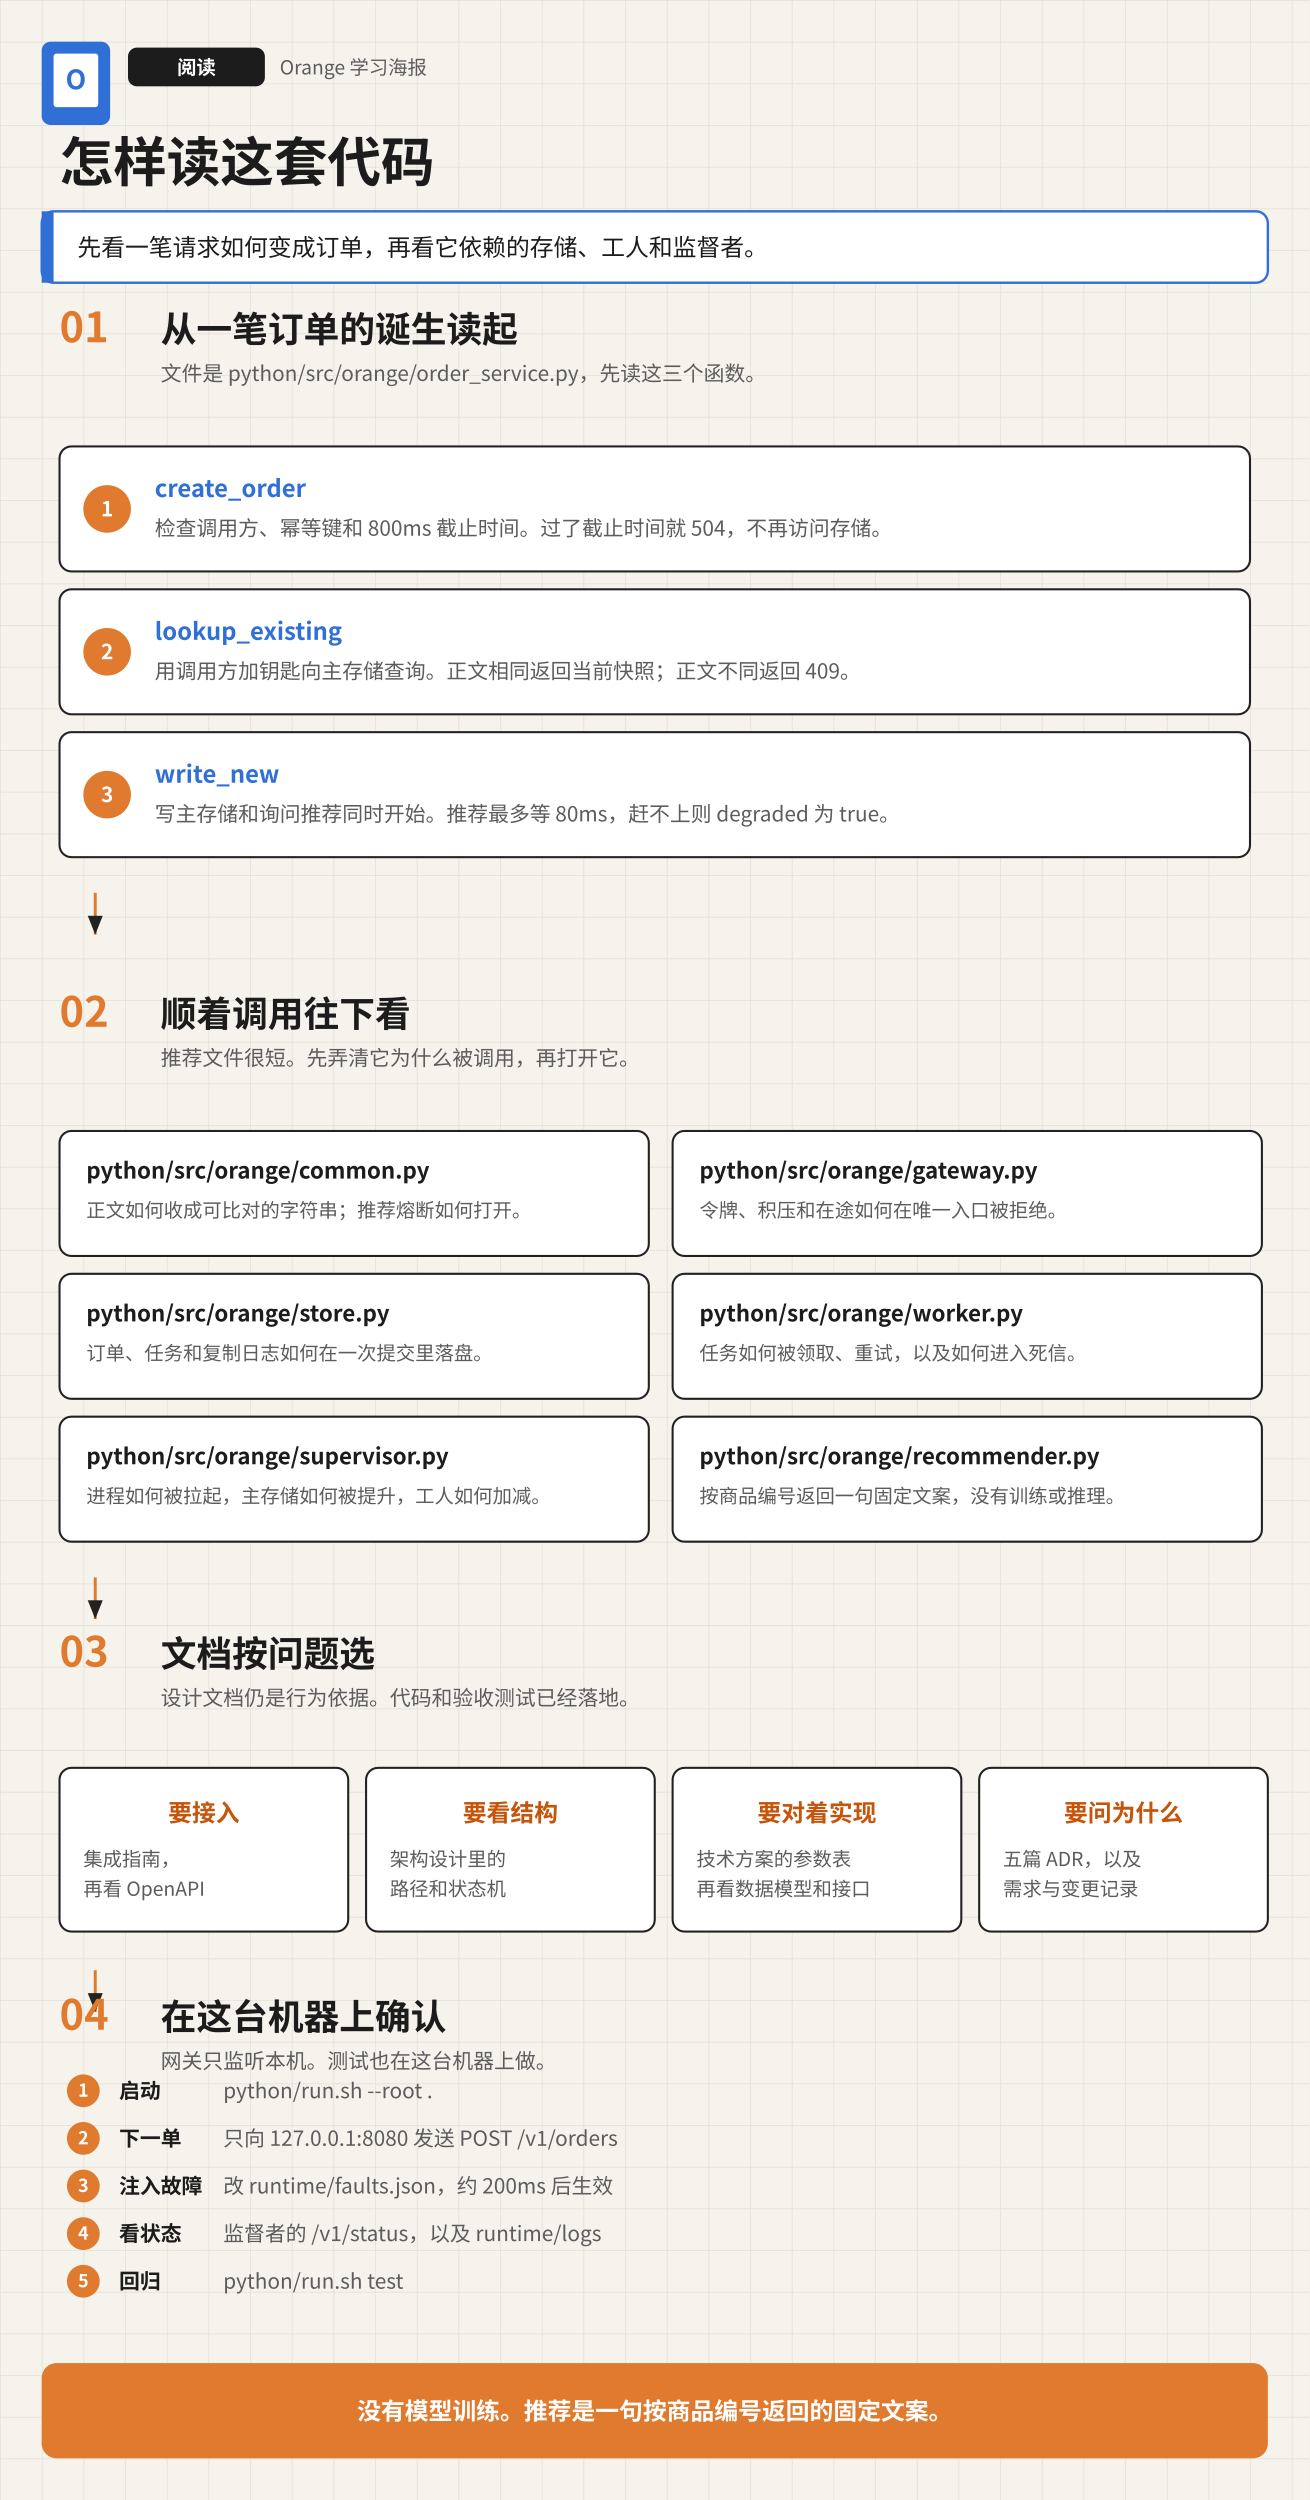
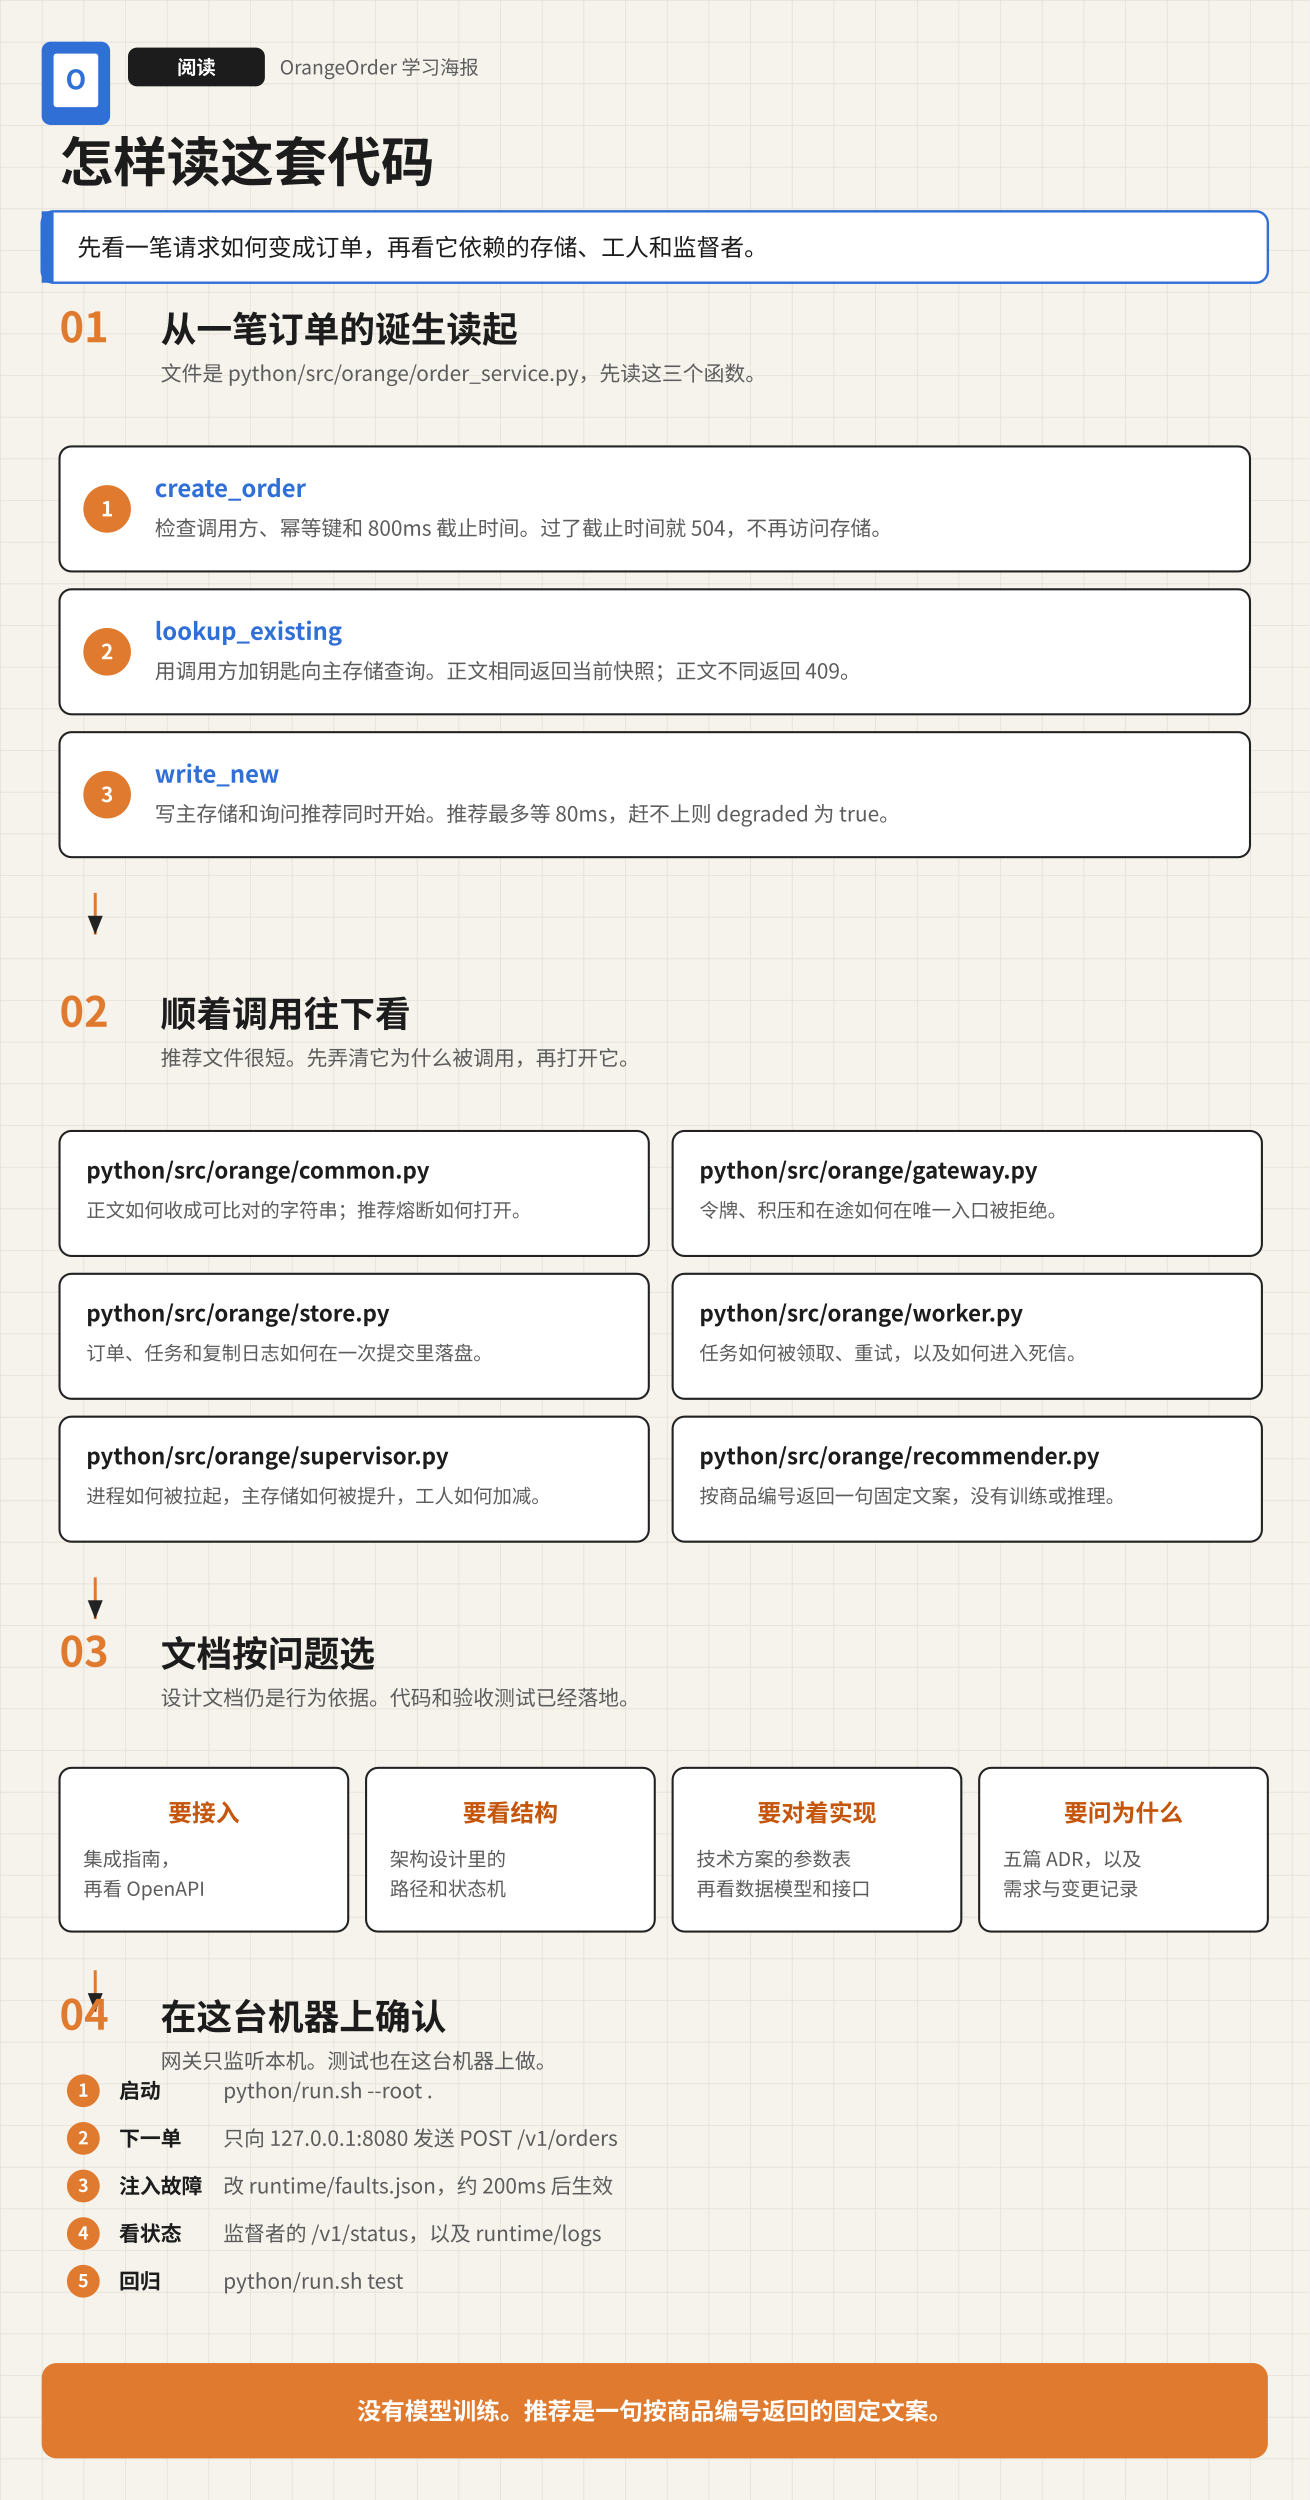
<svg xmlns="http://www.w3.org/2000/svg" viewBox="0 0 880 1680" width="880" height="1680" role="img">
  <defs>
    <pattern id="grid" width="28" height="28" patternUnits="userSpaceOnUse">
      <path d="M 28 0 L 0 0 0 28" fill="none" stroke="#e4e0d6" stroke-width="1" />
    </pattern>
    <marker id="arrow" viewBox="0 0 10 10" refX="9" refY="5" markerWidth="7" markerHeight="7" orient="auto">
      <path d="M 0 1.4 L 9 5 L 0 8.6 z" fill="#222222" />
    </marker>
    <marker id="arrow-muted" viewBox="0 0 10 10" refX="9" refY="5" markerWidth="7" markerHeight="7" orient="auto">
      <path d="M 0 1.4 L 9 5 L 0 8.6 z" fill="#777777" />
    </marker>
  </defs>
  <rect width="880" height="1680" fill="#f6f3ec" />
  <rect width="880" height="1680" fill="url(#grid)" />
  <rect x="28" y="28" width="46" height="56" rx="6" fill="#2f6fd6" />
  <rect x="36" y="36" width="30" height="36" rx="2" fill="#ffffff" />
  <text x="51" y="60" font-size="18" fill="#2f6fd6" text-anchor="middle" font-weight="700" font-family="Noto Sans CJK SC, Noto Sans CJK JP, sans-serif">O</text>
  <rect x="86" y="32" width="92" height="26" rx="6" fill="#1c1c1c" />
  <text x="132" y="50" font-size="13" fill="#ffffff" text-anchor="middle" font-weight="600" font-family="Noto Sans CJK SC, Noto Sans CJK JP, sans-serif">阅读</text>
-   <text x="188" y="50" font-size="13" fill="#5c5c5c" text-anchor="start" font-weight="500" font-family="Noto Sans CJK SC, Noto Sans CJK JP, sans-serif">Orange 学习海报</text>
+   <text x="188" y="50" font-size="13" fill="#5c5c5c" text-anchor="start" font-weight="500" font-family="Noto Sans CJK SC, Noto Sans CJK JP, sans-serif">OrangeOrder 学习海报</text>
  <text x="40" y="122" font-size="36" fill="#1c1c1c" text-anchor="start" font-weight="700" font-family="Noto Sans CJK SC, Noto Sans CJK JP, sans-serif">怎样读这套代码</text>
  <rect x="28" y="142" width="824" height="48" rx="8" fill="#ffffff" stroke="#2f6fd6" stroke-width="1.6" />
  <rect x="28" y="142" width="8" height="48" fill="#2f6fd6" />
  <text x="52" y="172" font-size="16" fill="#1c1c1c" text-anchor="start" font-weight="500" font-family="Noto Sans CJK SC, Noto Sans CJK JP, sans-serif">先看一笔请求如何变成订单，再看它依赖的存储、工人和监督者。</text>
  <text x="40" y="230" font-size="28" fill="#e07a2f" text-anchor="start" font-weight="700" font-family="Noto Sans CJK SC, Noto Sans CJK JP, sans-serif">01</text>
  <text x="108" y="230" font-size="24" fill="#1c1c1c" text-anchor="start" font-weight="700" font-family="Noto Sans CJK SC, Noto Sans CJK JP, sans-serif">从一笔订单的诞生读起</text>
  <text x="108" y="256" font-size="14" fill="#5c5c5c" text-anchor="start" font-weight="400" font-family="Noto Sans CJK SC, Noto Sans CJK JP, sans-serif">文件是 python/src/orange/order_service.py，先读这三个函数。</text>
  <rect x="40" y="300" width="800" height="84" rx="8" fill="#ffffff" stroke="#222222" stroke-width="1.4" />
  <circle cx="72" cy="342" r="16" fill="#e07a2f" />
  <text x="72" y="347" font-size="14" fill="#fff" text-anchor="middle" font-weight="700" font-family="Noto Sans CJK SC, Noto Sans CJK JP, sans-serif">1</text>
  <text x="104" y="334" font-size="16" fill="#2f6fd6" text-anchor="start" font-weight="700" font-family="Noto Sans CJK SC, Noto Sans CJK JP, sans-serif">create_order</text>
  <text x="104" y="360" font-size="14" fill="#5c5c5c" text-anchor="start" font-weight="400" font-family="Noto Sans CJK SC, Noto Sans CJK JP, sans-serif">检查调用方、幂等键和 800ms 截止时间。过了截止时间就 504，不再访问存储。</text>
  <rect x="40" y="396" width="800" height="84" rx="8" fill="#ffffff" stroke="#222222" stroke-width="1.4" />
  <circle cx="72" cy="438" r="16" fill="#e07a2f" />
  <text x="72" y="443" font-size="14" fill="#fff" text-anchor="middle" font-weight="700" font-family="Noto Sans CJK SC, Noto Sans CJK JP, sans-serif">2</text>
  <text x="104" y="430" font-size="16" fill="#2f6fd6" text-anchor="start" font-weight="700" font-family="Noto Sans CJK SC, Noto Sans CJK JP, sans-serif">lookup_existing</text>
  <text x="104" y="456" font-size="14" fill="#5c5c5c" text-anchor="start" font-weight="400" font-family="Noto Sans CJK SC, Noto Sans CJK JP, sans-serif">用调用方加钥匙向主存储查询。正文相同返回当前快照；正文不同返回 409。</text>
  <rect x="40" y="492" width="800" height="84" rx="8" fill="#ffffff" stroke="#222222" stroke-width="1.4" />
  <circle cx="72" cy="534" r="16" fill="#e07a2f" />
  <text x="72" y="539" font-size="14" fill="#fff" text-anchor="middle" font-weight="700" font-family="Noto Sans CJK SC, Noto Sans CJK JP, sans-serif">3</text>
  <text x="104" y="526" font-size="16" fill="#2f6fd6" text-anchor="start" font-weight="700" font-family="Noto Sans CJK SC, Noto Sans CJK JP, sans-serif">write_new</text>
  <text x="104" y="552" font-size="14" fill="#5c5c5c" text-anchor="start" font-weight="400" font-family="Noto Sans CJK SC, Noto Sans CJK JP, sans-serif">写主存储和询问推荐同时开始。推荐最多等 80ms，赶不上则 degraded 为 true。</text>
  <line x1="64" y1="600" x2="64" y2="628" stroke="#e07a2f" stroke-width="2" marker-end="url(#arrow)" />
  <text x="40" y="690" font-size="28" fill="#e07a2f" text-anchor="start" font-weight="700" font-family="Noto Sans CJK SC, Noto Sans CJK JP, sans-serif">02</text>
  <text x="108" y="690" font-size="24" fill="#1c1c1c" text-anchor="start" font-weight="700" font-family="Noto Sans CJK SC, Noto Sans CJK JP, sans-serif">顺着调用往下看</text>
  <text x="108" y="716" font-size="14" fill="#5c5c5c" text-anchor="start" font-weight="400" font-family="Noto Sans CJK SC, Noto Sans CJK JP, sans-serif">推荐文件很短。先弄清它为什么被调用，再打开它。</text>
  <rect x="40" y="760" width="396" height="84" rx="8" fill="#ffffff" stroke="#222222" stroke-width="1.4" />
  <text x="58" y="792" font-size="15" fill="#1c1c1c" text-anchor="start" font-weight="700" font-family="Noto Sans CJK SC, Noto Sans CJK JP, sans-serif">python/src/orange/common.py</text>
  <text x="58" y="818" font-size="13" fill="#5c5c5c" text-anchor="start" font-weight="400" font-family="Noto Sans CJK SC, Noto Sans CJK JP, sans-serif">正文如何收成可比对的字符串；推荐熔断如何打开。</text>
  <rect x="452" y="760" width="396" height="84" rx="8" fill="#ffffff" stroke="#222222" stroke-width="1.4" />
  <text x="470" y="792" font-size="15" fill="#1c1c1c" text-anchor="start" font-weight="700" font-family="Noto Sans CJK SC, Noto Sans CJK JP, sans-serif">python/src/orange/gateway.py</text>
  <text x="470" y="818" font-size="13" fill="#5c5c5c" text-anchor="start" font-weight="400" font-family="Noto Sans CJK SC, Noto Sans CJK JP, sans-serif">令牌、积压和在途如何在唯一入口被拒绝。</text>
  <rect x="40" y="856" width="396" height="84" rx="8" fill="#ffffff" stroke="#222222" stroke-width="1.4" />
  <text x="58" y="888" font-size="15" fill="#1c1c1c" text-anchor="start" font-weight="700" font-family="Noto Sans CJK SC, Noto Sans CJK JP, sans-serif">python/src/orange/store.py</text>
  <text x="58" y="914" font-size="13" fill="#5c5c5c" text-anchor="start" font-weight="400" font-family="Noto Sans CJK SC, Noto Sans CJK JP, sans-serif">订单、任务和复制日志如何在一次提交里落盘。</text>
  <rect x="452" y="856" width="396" height="84" rx="8" fill="#ffffff" stroke="#222222" stroke-width="1.4" />
  <text x="470" y="888" font-size="15" fill="#1c1c1c" text-anchor="start" font-weight="700" font-family="Noto Sans CJK SC, Noto Sans CJK JP, sans-serif">python/src/orange/worker.py</text>
  <text x="470" y="914" font-size="13" fill="#5c5c5c" text-anchor="start" font-weight="400" font-family="Noto Sans CJK SC, Noto Sans CJK JP, sans-serif">任务如何被领取、重试，以及如何进入死信。</text>
  <rect x="40" y="952" width="396" height="84" rx="8" fill="#ffffff" stroke="#222222" stroke-width="1.4" />
  <text x="58" y="984" font-size="15" fill="#1c1c1c" text-anchor="start" font-weight="700" font-family="Noto Sans CJK SC, Noto Sans CJK JP, sans-serif">python/src/orange/supervisor.py</text>
  <text x="58" y="1010" font-size="13" fill="#5c5c5c" text-anchor="start" font-weight="400" font-family="Noto Sans CJK SC, Noto Sans CJK JP, sans-serif">进程如何被拉起，主存储如何被提升，工人如何加减。</text>
  <rect x="452" y="952" width="396" height="84" rx="8" fill="#ffffff" stroke="#222222" stroke-width="1.4" />
  <text x="470" y="984" font-size="15" fill="#1c1c1c" text-anchor="start" font-weight="700" font-family="Noto Sans CJK SC, Noto Sans CJK JP, sans-serif">python/src/orange/recommender.py</text>
  <text x="470" y="1010" font-size="13" fill="#5c5c5c" text-anchor="start" font-weight="400" font-family="Noto Sans CJK SC, Noto Sans CJK JP, sans-serif">按商品编号返回一句固定文案，没有训练或推理。</text>
  <line x1="64" y1="1060" x2="64" y2="1088" stroke="#e07a2f" stroke-width="2" marker-end="url(#arrow)" />
  <text x="40" y="1120" font-size="28" fill="#e07a2f" text-anchor="start" font-weight="700" font-family="Noto Sans CJK SC, Noto Sans CJK JP, sans-serif">03</text>
  <text x="108" y="1120" font-size="24" fill="#1c1c1c" text-anchor="start" font-weight="700" font-family="Noto Sans CJK SC, Noto Sans CJK JP, sans-serif">文档按问题选</text>
  <text x="108" y="1146" font-size="14" fill="#5c5c5c" text-anchor="start" font-weight="400" font-family="Noto Sans CJK SC, Noto Sans CJK JP, sans-serif">设计文档仍是行为依据。代码和验收测试已经落地。</text>
  <rect x="40" y="1188" width="194" height="110" rx="8" fill="#ffffff" stroke="#222222" stroke-width="1.4" />
  <text x="137" y="1224" font-size="16" fill="#c4550a" text-anchor="middle" font-weight="700" font-family="Noto Sans CJK SC, Noto Sans CJK JP, sans-serif">要接入</text>
  <text x="56" y="1254" font-size="13" fill="#5c5c5c" text-anchor="start" font-weight="400" font-family="Noto Sans CJK SC, Noto Sans CJK JP, sans-serif">集成指南，</text>
  <text x="56" y="1274" font-size="13" fill="#5c5c5c" text-anchor="start" font-weight="400" font-family="Noto Sans CJK SC, Noto Sans CJK JP, sans-serif">再看 OpenAPI</text>
  <rect x="246" y="1188" width="194" height="110" rx="8" fill="#ffffff" stroke="#222222" stroke-width="1.4" />
  <text x="343" y="1224" font-size="16" fill="#c4550a" text-anchor="middle" font-weight="700" font-family="Noto Sans CJK SC, Noto Sans CJK JP, sans-serif">要看结构</text>
  <text x="262" y="1254" font-size="13" fill="#5c5c5c" text-anchor="start" font-weight="400" font-family="Noto Sans CJK SC, Noto Sans CJK JP, sans-serif">架构设计里的</text>
  <text x="262" y="1274" font-size="13" fill="#5c5c5c" text-anchor="start" font-weight="400" font-family="Noto Sans CJK SC, Noto Sans CJK JP, sans-serif">路径和状态机</text>
  <rect x="452" y="1188" width="194" height="110" rx="8" fill="#ffffff" stroke="#222222" stroke-width="1.4" />
  <text x="549" y="1224" font-size="16" fill="#c4550a" text-anchor="middle" font-weight="700" font-family="Noto Sans CJK SC, Noto Sans CJK JP, sans-serif">要对着实现</text>
  <text x="468" y="1254" font-size="13" fill="#5c5c5c" text-anchor="start" font-weight="400" font-family="Noto Sans CJK SC, Noto Sans CJK JP, sans-serif">技术方案的参数表</text>
  <text x="468" y="1274" font-size="13" fill="#5c5c5c" text-anchor="start" font-weight="400" font-family="Noto Sans CJK SC, Noto Sans CJK JP, sans-serif">再看数据模型和接口</text>
  <rect x="658" y="1188" width="194" height="110" rx="8" fill="#ffffff" stroke="#222222" stroke-width="1.4" />
  <text x="755" y="1224" font-size="16" fill="#c4550a" text-anchor="middle" font-weight="700" font-family="Noto Sans CJK SC, Noto Sans CJK JP, sans-serif">要问为什么</text>
  <text x="674" y="1254" font-size="13" fill="#5c5c5c" text-anchor="start" font-weight="400" font-family="Noto Sans CJK SC, Noto Sans CJK JP, sans-serif">五篇 ADR，以及</text>
  <text x="674" y="1274" font-size="13" fill="#5c5c5c" text-anchor="start" font-weight="400" font-family="Noto Sans CJK SC, Noto Sans CJK JP, sans-serif">需求与变更记录</text>
  <line x1="64" y1="1324" x2="64" y2="1352" stroke="#e07a2f" stroke-width="2" marker-end="url(#arrow)" />
  <text x="40" y="1364" font-size="28" fill="#e07a2f" text-anchor="start" font-weight="700" font-family="Noto Sans CJK SC, Noto Sans CJK JP, sans-serif">04</text>
  <text x="108" y="1364" font-size="24" fill="#1c1c1c" text-anchor="start" font-weight="700" font-family="Noto Sans CJK SC, Noto Sans CJK JP, sans-serif">在这台机器上确认</text>
  <text x="108" y="1390" font-size="14" fill="#5c5c5c" text-anchor="start" font-weight="400" font-family="Noto Sans CJK SC, Noto Sans CJK JP, sans-serif">网关只监听本机。测试也在这台机器上做。</text>
  <circle cx="56" cy="1405" r="11" fill="#e07a2f" />
  <text x="56" y="1409" font-size="12" fill="#fff" text-anchor="middle" font-weight="700" font-family="Noto Sans CJK SC, Noto Sans CJK JP, sans-serif">1</text>
  <text x="80" y="1410" font-size="14" fill="#1c1c1c" text-anchor="start" font-weight="700" font-family="Noto Sans CJK SC, Noto Sans CJK JP, sans-serif">启动</text>
  <text x="150" y="1410" font-size="14" fill="#5c5c5c" text-anchor="start" font-weight="400" font-family="Noto Sans CJK SC, Noto Sans CJK JP, sans-serif">python/run.sh --root .</text>
  <circle cx="56" cy="1437" r="11" fill="#e07a2f" />
  <text x="56" y="1441" font-size="12" fill="#fff" text-anchor="middle" font-weight="700" font-family="Noto Sans CJK SC, Noto Sans CJK JP, sans-serif">2</text>
  <text x="80" y="1442" font-size="14" fill="#1c1c1c" text-anchor="start" font-weight="700" font-family="Noto Sans CJK SC, Noto Sans CJK JP, sans-serif">下一单</text>
  <text x="150" y="1442" font-size="14" fill="#5c5c5c" text-anchor="start" font-weight="400" font-family="Noto Sans CJK SC, Noto Sans CJK JP, sans-serif">只向 127.0.0.1:8080 发送 POST /v1/orders</text>
  <circle cx="56" cy="1469" r="11" fill="#e07a2f" />
  <text x="56" y="1473" font-size="12" fill="#fff" text-anchor="middle" font-weight="700" font-family="Noto Sans CJK SC, Noto Sans CJK JP, sans-serif">3</text>
  <text x="80" y="1474" font-size="14" fill="#1c1c1c" text-anchor="start" font-weight="700" font-family="Noto Sans CJK SC, Noto Sans CJK JP, sans-serif">注入故障</text>
  <text x="150" y="1474" font-size="14" fill="#5c5c5c" text-anchor="start" font-weight="400" font-family="Noto Sans CJK SC, Noto Sans CJK JP, sans-serif">改 runtime/faults.json，约 200ms 后生效</text>
  <circle cx="56" cy="1501" r="11" fill="#e07a2f" />
  <text x="56" y="1505" font-size="12" fill="#fff" text-anchor="middle" font-weight="700" font-family="Noto Sans CJK SC, Noto Sans CJK JP, sans-serif">4</text>
  <text x="80" y="1506" font-size="14" fill="#1c1c1c" text-anchor="start" font-weight="700" font-family="Noto Sans CJK SC, Noto Sans CJK JP, sans-serif">看状态</text>
  <text x="150" y="1506" font-size="14" fill="#5c5c5c" text-anchor="start" font-weight="400" font-family="Noto Sans CJK SC, Noto Sans CJK JP, sans-serif">监督者的 /v1/status，以及 runtime/logs</text>
  <circle cx="56" cy="1533" r="11" fill="#e07a2f" />
  <text x="56" y="1537" font-size="12" fill="#fff" text-anchor="middle" font-weight="700" font-family="Noto Sans CJK SC, Noto Sans CJK JP, sans-serif">5</text>
  <text x="80" y="1538" font-size="14" fill="#1c1c1c" text-anchor="start" font-weight="700" font-family="Noto Sans CJK SC, Noto Sans CJK JP, sans-serif">回归</text>
  <text x="150" y="1538" font-size="14" fill="#5c5c5c" text-anchor="start" font-weight="400" font-family="Noto Sans CJK SC, Noto Sans CJK JP, sans-serif">python/run.sh test</text>
  <rect x="28" y="1588" width="824" height="64" rx="10" fill="#e07a2f" />
  <text x="440" y="1626" font-size="16" fill="#ffffff" text-anchor="middle" font-weight="600" font-family="Noto Sans CJK SC, Noto Sans CJK JP, sans-serif">没有模型训练。推荐是一句按商品编号返回的固定文案。</text>
</svg>
